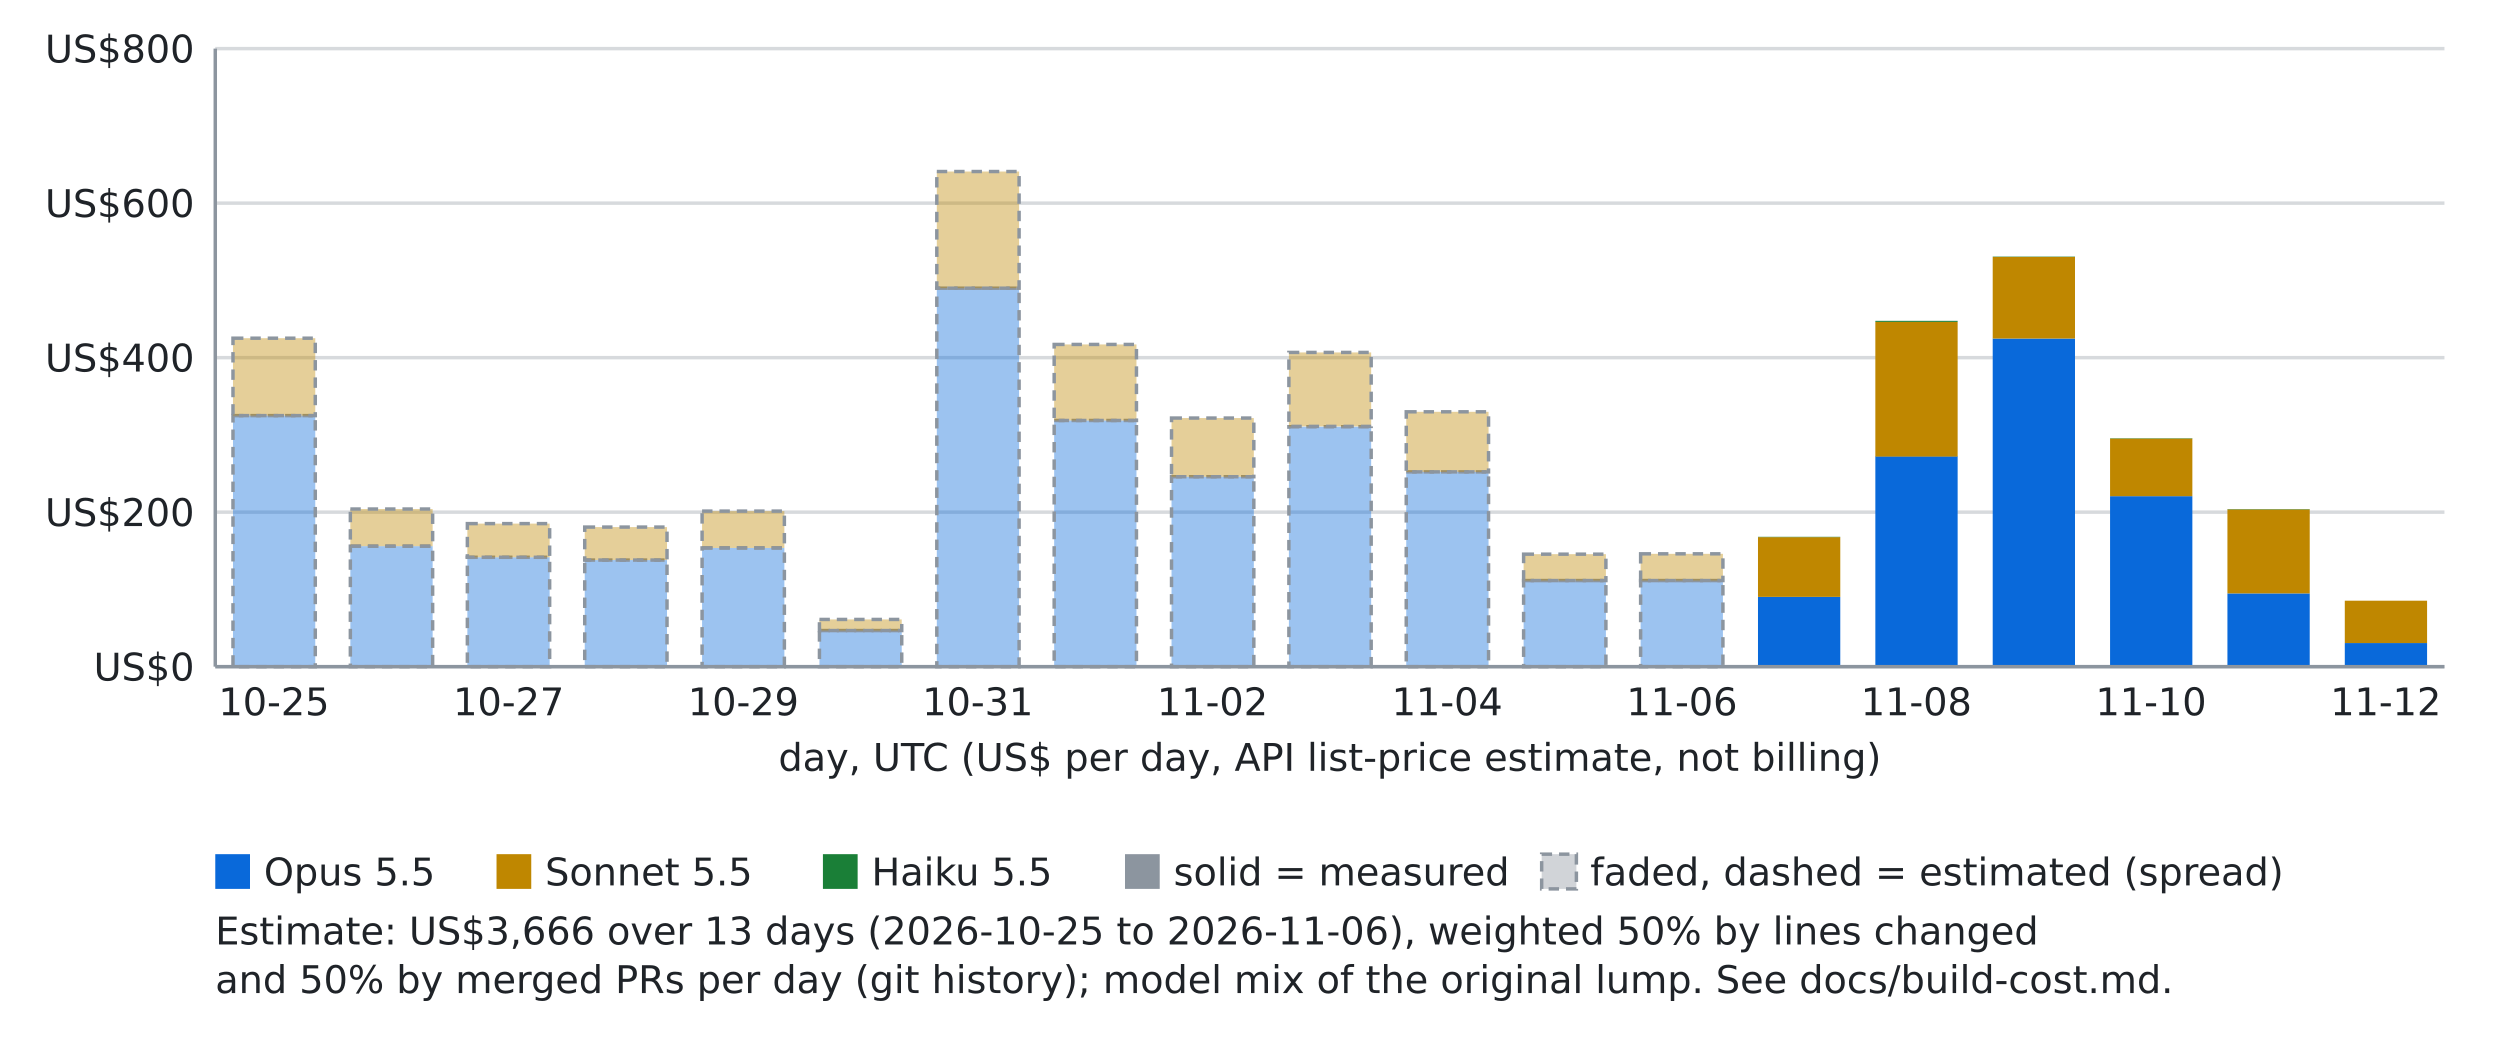
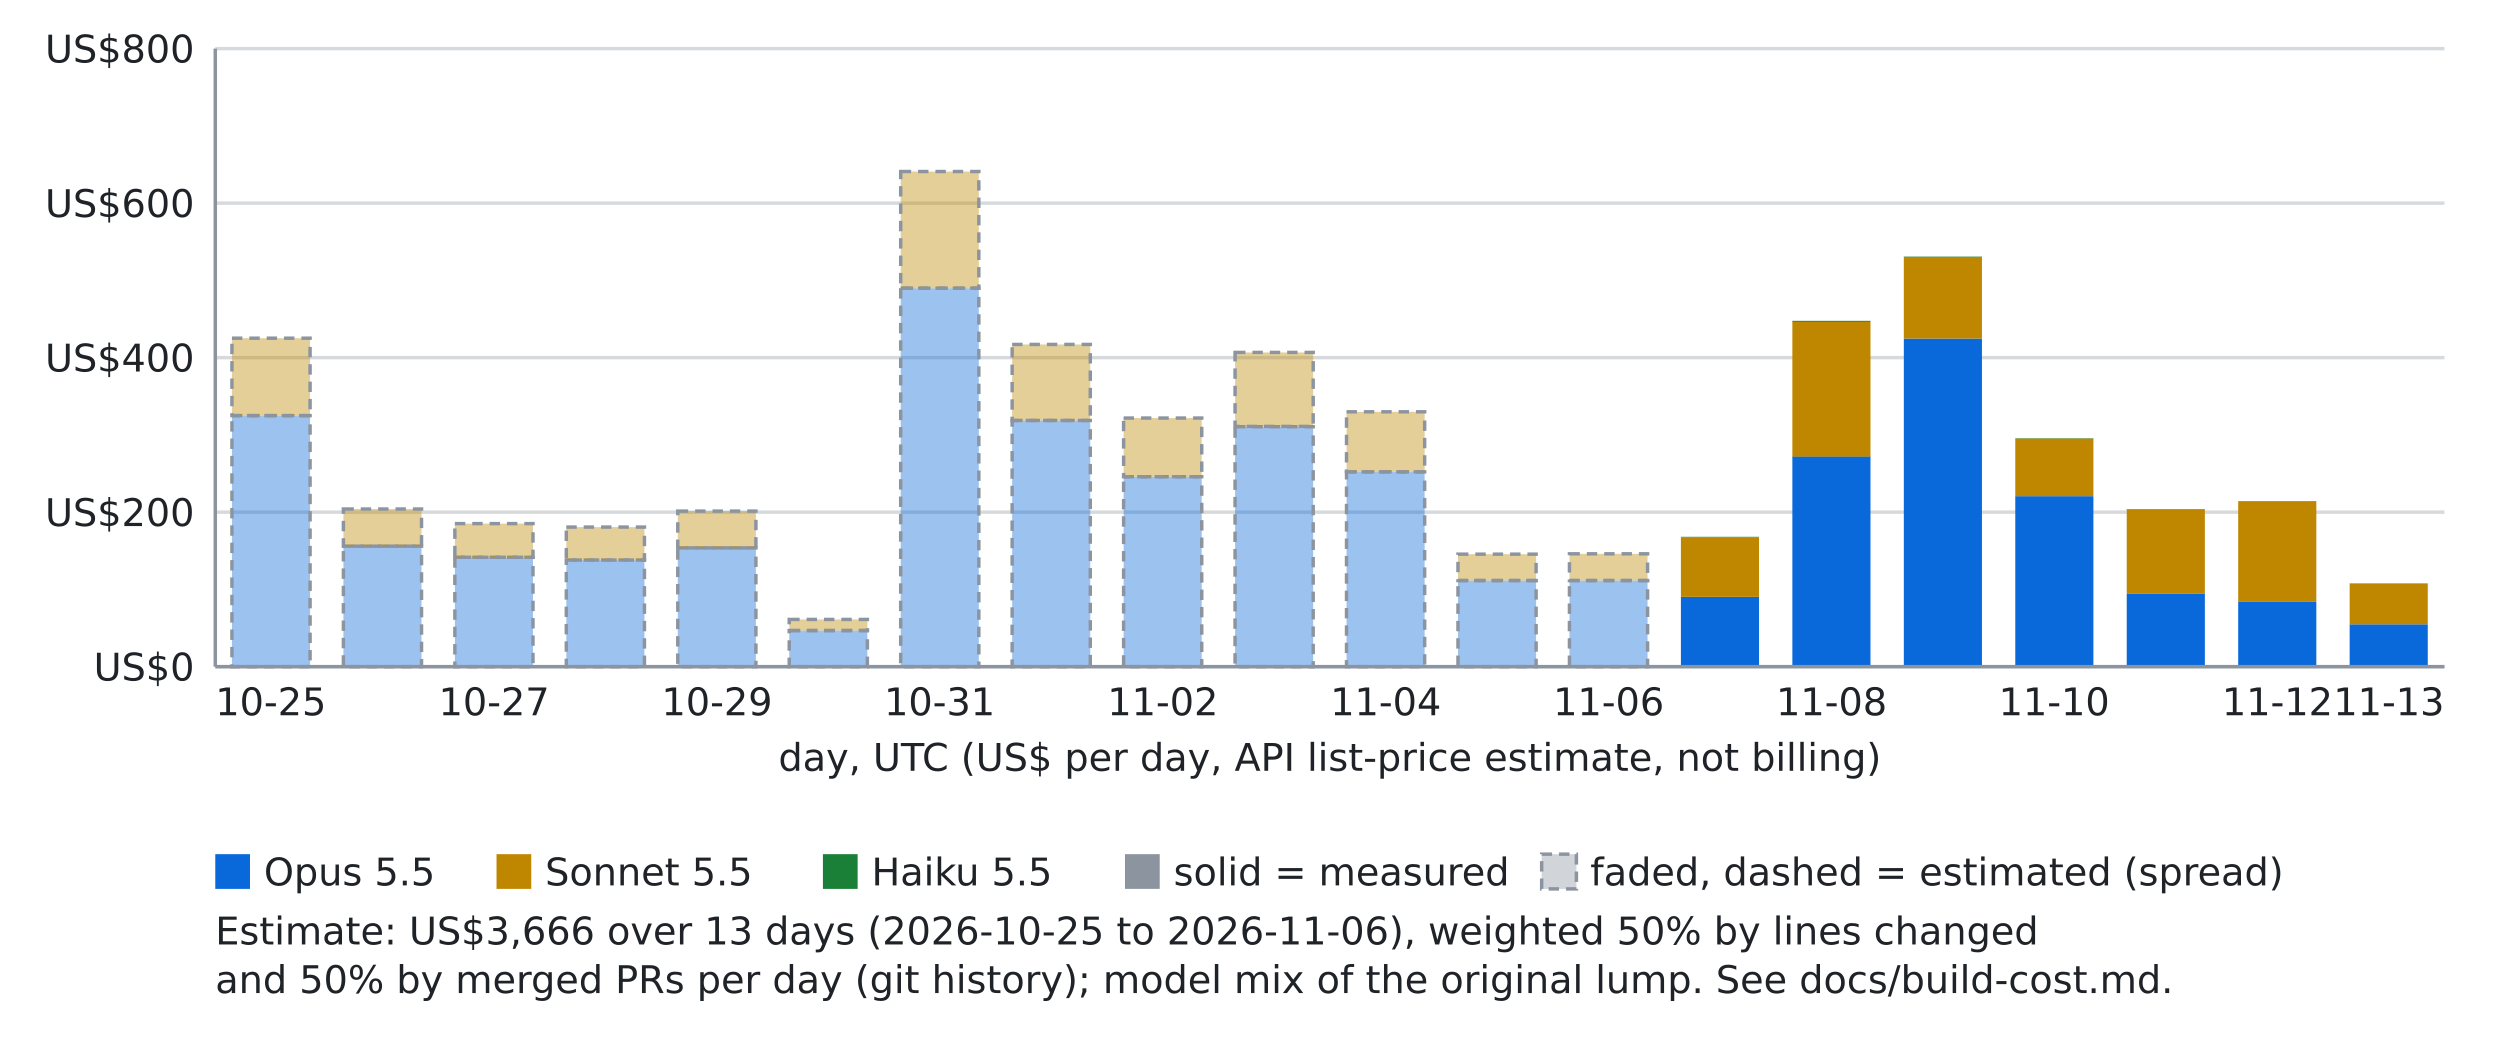
- <svg xmlns="http://www.w3.org/2000/svg" width="720" height="300" viewBox="0 0 720 300" role="img" aria-label="Daily build cost, API list-price estimate, not billing: 2026-10-25 US$425 estimated; 2026-10-26 US$204 estimated; 2026-10-27 US$185 estimated; 2026-10-28 US$181 estimated; 2026-10-29 US$201 estimated; 2026-10-30 US$61 estimated; 2026-10-31 US$641 estimated; 2026-11-01 US$417 estimated; 2026-11-02 US$322 estimated; 2026-11-03 US$407 estimated; 2026-11-04 US$330 estimated; 2026-11-05 US$146 estimated; 2026-11-06 US$146 estimated; 2026-11-07 US$168 measured; 2026-11-08 US$448 measured; 2026-11-09 US$531 measured; 2026-11-10 US$295 measured; 2026-11-11 US$204 measured; 2026-11-12 US$85 measured">
+ <svg xmlns="http://www.w3.org/2000/svg" width="720" height="300" viewBox="0 0 720 300" role="img" aria-label="Daily build cost, API list-price estimate, not billing: 2026-10-25 US$425 estimated; 2026-10-26 US$204 estimated; 2026-10-27 US$185 estimated; 2026-10-28 US$181 estimated; 2026-10-29 US$201 estimated; 2026-10-30 US$61 estimated; 2026-10-31 US$641 estimated; 2026-11-01 US$417 estimated; 2026-11-02 US$322 estimated; 2026-11-03 US$407 estimated; 2026-11-04 US$330 estimated; 2026-11-05 US$146 estimated; 2026-11-06 US$146 estimated; 2026-11-07 US$168 measured; 2026-11-08 US$448 measured; 2026-11-09 US$531 measured; 2026-11-10 US$295 measured; 2026-11-11 US$204 measured; 2026-11-12 US$215 measured; 2026-11-13 US$108 measured">
  <style>text{fill:#1f2328;font:11px Verdana,DejaVu Sans,sans-serif;font-variant-numeric:tabular-nums}.ax{stroke:#8c959f;stroke-width:1}.gr{stroke:#8c959f;stroke-opacity:.35;stroke-width:1}.est{fill-opacity:.4;stroke:#8c959f;stroke-width:1;stroke-dasharray:3 2}.key{fill:#8c959f;fill-opacity:.4;stroke:#8c959f;stroke-dasharray:3 2}.keym{fill:#8c959f}@media (prefers-color-scheme:dark){text{fill:#e6edf3}}.s0{fill:#0969da}.s1{fill:#bf8700}.s2{fill:#1a7f37}.s3{fill:#cf222e}.s4{fill:#8250df}.s5{fill:#6e7781}@media (prefers-color-scheme:dark){.s0{fill:#388bfd}.s1{fill:#d29922}.s2{fill:#3fb950}.s3{fill:#f85149}.s4{fill:#a371f7}.s5{fill:#8b949e}}</style>
  <line class="gr" x1="62" y1="192.0" x2="704" y2="192.0" />
  <text x="56" y="196.0" text-anchor="end">US$0</text>
  <line class="gr" x1="62" y1="147.5" x2="704" y2="147.5" />
  <text x="56" y="151.5" text-anchor="end">US$200</text>
  <line class="gr" x1="62" y1="103.0" x2="704" y2="103.0" />
  <text x="56" y="107.0" text-anchor="end">US$400</text>
  <line class="gr" x1="62" y1="58.5" x2="704" y2="58.5" />
  <text x="56" y="62.5" text-anchor="end">US$600</text>
  <line class="gr" x1="62" y1="14.0" x2="704" y2="14.0" />
  <text x="56" y="18.0" text-anchor="end">US$800</text>
-   <rect x="67.1" y="119.7" width="23.7" height="72.3" class="s0 est" />
-   <rect x="67.1" y="97.4" width="23.7" height="22.3" class="s1 est" />
-   <text x="78.9" y="206" text-anchor="middle">10-25</text>
-   <rect x="100.9" y="157.3" width="23.7" height="34.7" class="s0 est" />
-   <rect x="100.9" y="146.6" width="23.7" height="10.7" class="s1 est" />
-   <rect x="134.6" y="160.5" width="23.7" height="31.5" class="s0 est" />
-   <rect x="134.6" y="150.8" width="23.7" height="9.7" class="s1 est" />
-   <text x="146.5" y="206" text-anchor="middle">10-27</text>
-   <rect x="168.4" y="161.3" width="23.7" height="30.7" class="s0 est" />
-   <rect x="168.4" y="151.8" width="23.7" height="9.5" class="s1 est" />
-   <rect x="202.2" y="157.8" width="23.7" height="34.2" class="s0 est" />
-   <rect x="202.2" y="147.2" width="23.7" height="10.6" class="s1 est" />
-   <text x="214.1" y="206" text-anchor="middle">10-29</text>
-   <rect x="236.0" y="181.6" width="23.7" height="10.4" class="s0 est" />
-   <rect x="236.0" y="178.4" width="23.7" height="3.2" class="s1 est" />
-   <rect x="269.8" y="83.0" width="23.7" height="109.0" class="s0 est" />
-   <rect x="269.8" y="49.4" width="23.7" height="33.6" class="s1 est" />
-   <text x="281.6" y="206" text-anchor="middle">10-31</text>
-   <rect x="303.6" y="121.1" width="23.7" height="70.9" class="s0 est" />
-   <rect x="303.6" y="99.2" width="23.7" height="21.9" class="s1 est" />
-   <rect x="337.4" y="137.3" width="23.7" height="54.7" class="s0 est" />
-   <rect x="337.4" y="120.4" width="23.7" height="16.9" class="s1 est" />
-   <text x="349.2" y="206" text-anchor="middle">11-02</text>
-   <rect x="371.2" y="122.9" width="23.7" height="69.1" class="s0 est" />
-   <rect x="371.2" y="101.5" width="23.7" height="21.3" class="s1 est" />
-   <rect x="405.0" y="135.9" width="23.7" height="56.1" class="s0 est" />
-   <rect x="405.0" y="118.6" width="23.7" height="17.3" class="s1 est" />
-   <text x="416.8" y="206" text-anchor="middle">11-04</text>
-   <rect x="438.8" y="167.2" width="23.7" height="24.8" class="s0 est" />
-   <rect x="438.8" y="159.6" width="23.7" height="7.6" class="s1 est" />
-   <rect x="472.5" y="167.2" width="23.7" height="24.8" class="s0 est" />
-   <rect x="472.5" y="159.5" width="23.7" height="7.7" class="s1 est" />
-   <text x="484.4" y="206" text-anchor="middle">11-06</text>
-   <rect x="506.3" y="171.9" width="23.7" height="20.1" class="s0" />
-   <rect x="506.3" y="154.7" width="23.7" height="17.2" class="s1" />
-   <rect x="506.3" y="154.6" width="23.7" height="0.1" class="s2" />
-   <rect x="540.1" y="131.4" width="23.7" height="60.6" class="s0" />
-   <rect x="540.1" y="92.7" width="23.7" height="38.8" class="s1" />
-   <rect x="540.1" y="92.4" width="23.7" height="0.3" class="s2" />
-   <text x="551.9" y="206" text-anchor="middle">11-08</text>
-   <rect x="573.9" y="97.5" width="23.7" height="94.5" class="s0" />
-   <rect x="573.9" y="74.0" width="23.7" height="23.5" class="s1" />
-   <rect x="573.9" y="73.8" width="23.7" height="0.1" class="s2" />
-   <rect x="607.7" y="142.9" width="23.7" height="49.1" class="s0" />
-   <rect x="607.7" y="126.3" width="23.7" height="16.6" class="s1" />
-   <rect x="607.7" y="126.3" width="23.7" height="0.1" class="s2" />
-   <text x="619.5" y="206" text-anchor="middle">11-10</text>
-   <rect x="641.5" y="170.9" width="23.7" height="21.1" class="s0" />
-   <rect x="641.5" y="146.7" width="23.7" height="24.2" class="s1" />
-   <rect x="641.5" y="146.7" width="23.7" height="0.1" class="s2" />
-   <rect x="675.3" y="185.2" width="23.7" height="6.8" class="s0" />
-   <rect x="675.3" y="173.0" width="23.7" height="12.2" class="s1" />
-   <rect x="675.3" y="173.0" width="23.7" height="0.0" class="s2" />
-   <text x="687.1" y="206" text-anchor="middle">11-12</text>
+   <rect x="66.8" y="119.7" width="22.5" height="72.3" class="s0 est" />
+   <rect x="66.8" y="97.4" width="22.5" height="22.3" class="s1 est" />
+   <text x="78.0" y="206" text-anchor="middle">10-25</text>
+   <rect x="98.9" y="157.3" width="22.5" height="34.7" class="s0 est" />
+   <rect x="98.9" y="146.6" width="22.5" height="10.7" class="s1 est" />
+   <rect x="131.0" y="160.5" width="22.5" height="31.5" class="s0 est" />
+   <rect x="131.0" y="150.8" width="22.5" height="9.7" class="s1 est" />
+   <text x="142.3" y="206" text-anchor="middle">10-27</text>
+   <rect x="163.1" y="161.3" width="22.5" height="30.7" class="s0 est" />
+   <rect x="163.1" y="151.8" width="22.5" height="9.5" class="s1 est" />
+   <rect x="195.2" y="157.8" width="22.5" height="34.2" class="s0 est" />
+   <rect x="195.2" y="147.2" width="22.5" height="10.6" class="s1 est" />
+   <text x="206.5" y="206" text-anchor="middle">10-29</text>
+   <rect x="227.3" y="181.6" width="22.5" height="10.4" class="s0 est" />
+   <rect x="227.3" y="178.4" width="22.5" height="3.2" class="s1 est" />
+   <rect x="259.4" y="83.0" width="22.5" height="109.0" class="s0 est" />
+   <rect x="259.4" y="49.4" width="22.5" height="33.6" class="s1 est" />
+   <text x="270.6" y="206" text-anchor="middle">10-31</text>
+   <rect x="291.5" y="121.1" width="22.5" height="70.9" class="s0 est" />
+   <rect x="291.5" y="99.2" width="22.5" height="21.9" class="s1 est" />
+   <rect x="323.6" y="137.3" width="22.5" height="54.7" class="s0 est" />
+   <rect x="323.6" y="120.4" width="22.5" height="16.9" class="s1 est" />
+   <text x="334.9" y="206" text-anchor="middle">11-02</text>
+   <rect x="355.7" y="122.9" width="22.5" height="69.1" class="s0 est" />
+   <rect x="355.7" y="101.5" width="22.5" height="21.3" class="s1 est" />
+   <rect x="387.8" y="135.9" width="22.5" height="56.1" class="s0 est" />
+   <rect x="387.8" y="118.6" width="22.5" height="17.3" class="s1 est" />
+   <text x="399.1" y="206" text-anchor="middle">11-04</text>
+   <rect x="419.9" y="167.2" width="22.5" height="24.8" class="s0 est" />
+   <rect x="419.9" y="159.6" width="22.5" height="7.6" class="s1 est" />
+   <rect x="452.0" y="167.2" width="22.5" height="24.8" class="s0 est" />
+   <rect x="452.0" y="159.5" width="22.5" height="7.7" class="s1 est" />
+   <text x="463.3" y="206" text-anchor="middle">11-06</text>
+   <rect x="484.1" y="171.9" width="22.5" height="20.1" class="s0" />
+   <rect x="484.1" y="154.7" width="22.5" height="17.2" class="s1" />
+   <rect x="484.1" y="154.6" width="22.5" height="0.1" class="s2" />
+   <rect x="516.2" y="131.4" width="22.5" height="60.6" class="s0" />
+   <rect x="516.2" y="92.7" width="22.5" height="38.8" class="s1" />
+   <rect x="516.2" y="92.4" width="22.5" height="0.3" class="s2" />
+   <text x="527.5" y="206" text-anchor="middle">11-08</text>
+   <rect x="548.3" y="97.5" width="22.5" height="94.5" class="s0" />
+   <rect x="548.3" y="74.0" width="22.5" height="23.5" class="s1" />
+   <rect x="548.3" y="73.8" width="22.5" height="0.1" class="s2" />
+   <rect x="580.4" y="142.9" width="22.5" height="49.1" class="s0" />
+   <rect x="580.4" y="126.3" width="22.5" height="16.6" class="s1" />
+   <rect x="580.4" y="126.3" width="22.5" height="0.1" class="s2" />
+   <text x="591.6" y="206" text-anchor="middle">11-10</text>
+   <rect x="612.5" y="170.9" width="22.5" height="21.1" class="s0" />
+   <rect x="612.5" y="146.7" width="22.5" height="24.2" class="s1" />
+   <rect x="612.5" y="146.7" width="22.5" height="0.1" class="s2" />
+   <rect x="644.6" y="173.2" width="22.5" height="18.8" class="s0" />
+   <rect x="644.6" y="144.4" width="22.5" height="28.8" class="s1" />
+   <rect x="644.6" y="144.3" width="22.5" height="0.1" class="s2" />
+   <text x="655.9" y="206" text-anchor="middle">11-12</text>
+   <rect x="676.7" y="179.8" width="22.5" height="12.2" class="s0" />
+   <rect x="676.7" y="168.1" width="22.5" height="11.7" class="s1" />
+   <rect x="676.7" y="168.1" width="22.5" height="0.1" class="s2" />
+   <text x="688.0" y="206" text-anchor="middle">11-13</text>
  <line class="ax" x1="62" y1="14" x2="62" y2="192" />
  <line class="ax" x1="62" y1="192" x2="704" y2="192" />
  <text x="383" y="222" text-anchor="middle">day, UTC (US$ per day, API list-price estimate, not billing)</text>
  <rect x="62" y="246" width="10" height="10" class="s0" />
  <text x="76" y="255">Opus 5.5</text>
  <rect x="143" y="246" width="10" height="10" class="s1" />
  <text x="157" y="255">Sonnet 5.5</text>
  <rect x="237" y="246" width="10" height="10" class="s2" />
  <text x="251" y="255">Haiku 5.5</text>
  <rect x="324" y="246" width="10" height="10" class="keym" />
  <text x="338" y="255">solid = measured</text>
  <rect x="444" y="246" width="10" height="10" class="key" />
  <text x="458" y="255">faded, dashed = estimated (spread)</text>
  <text x="62" y="272">Estimate: US$3,666 over 13 days (2026-10-25 to 2026-11-06), weighted 50% by lines changed</text>
  <text x="62" y="286">and 50% by merged PRs per day (git history); model mix of the original lump. See docs/build-cost.md.</text>
</svg>
